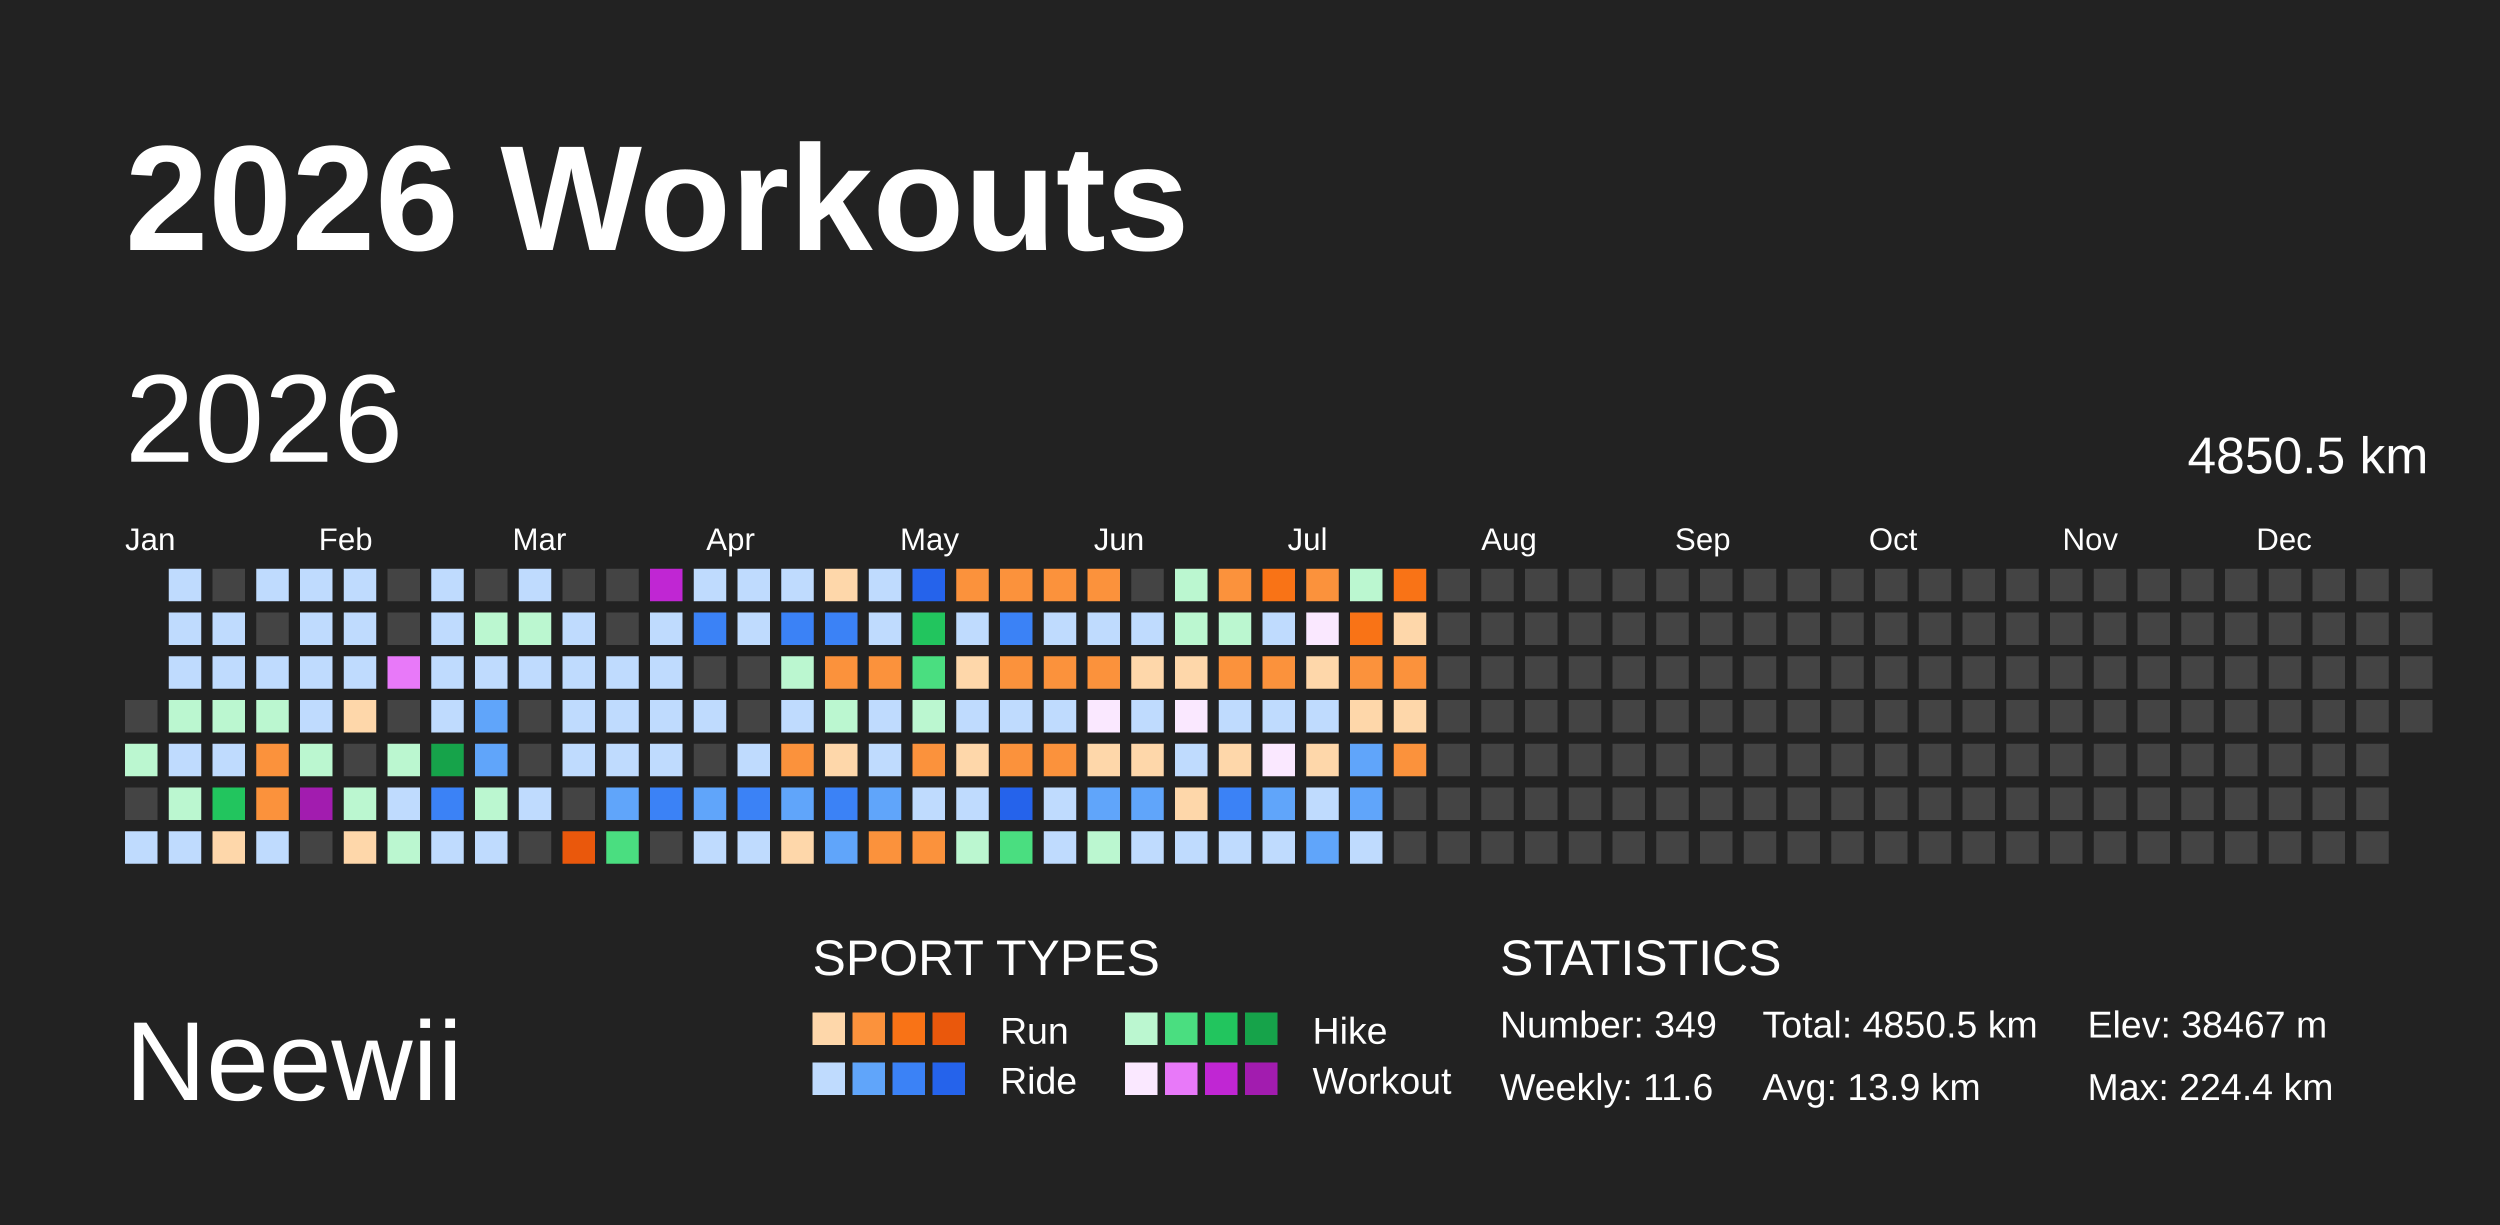
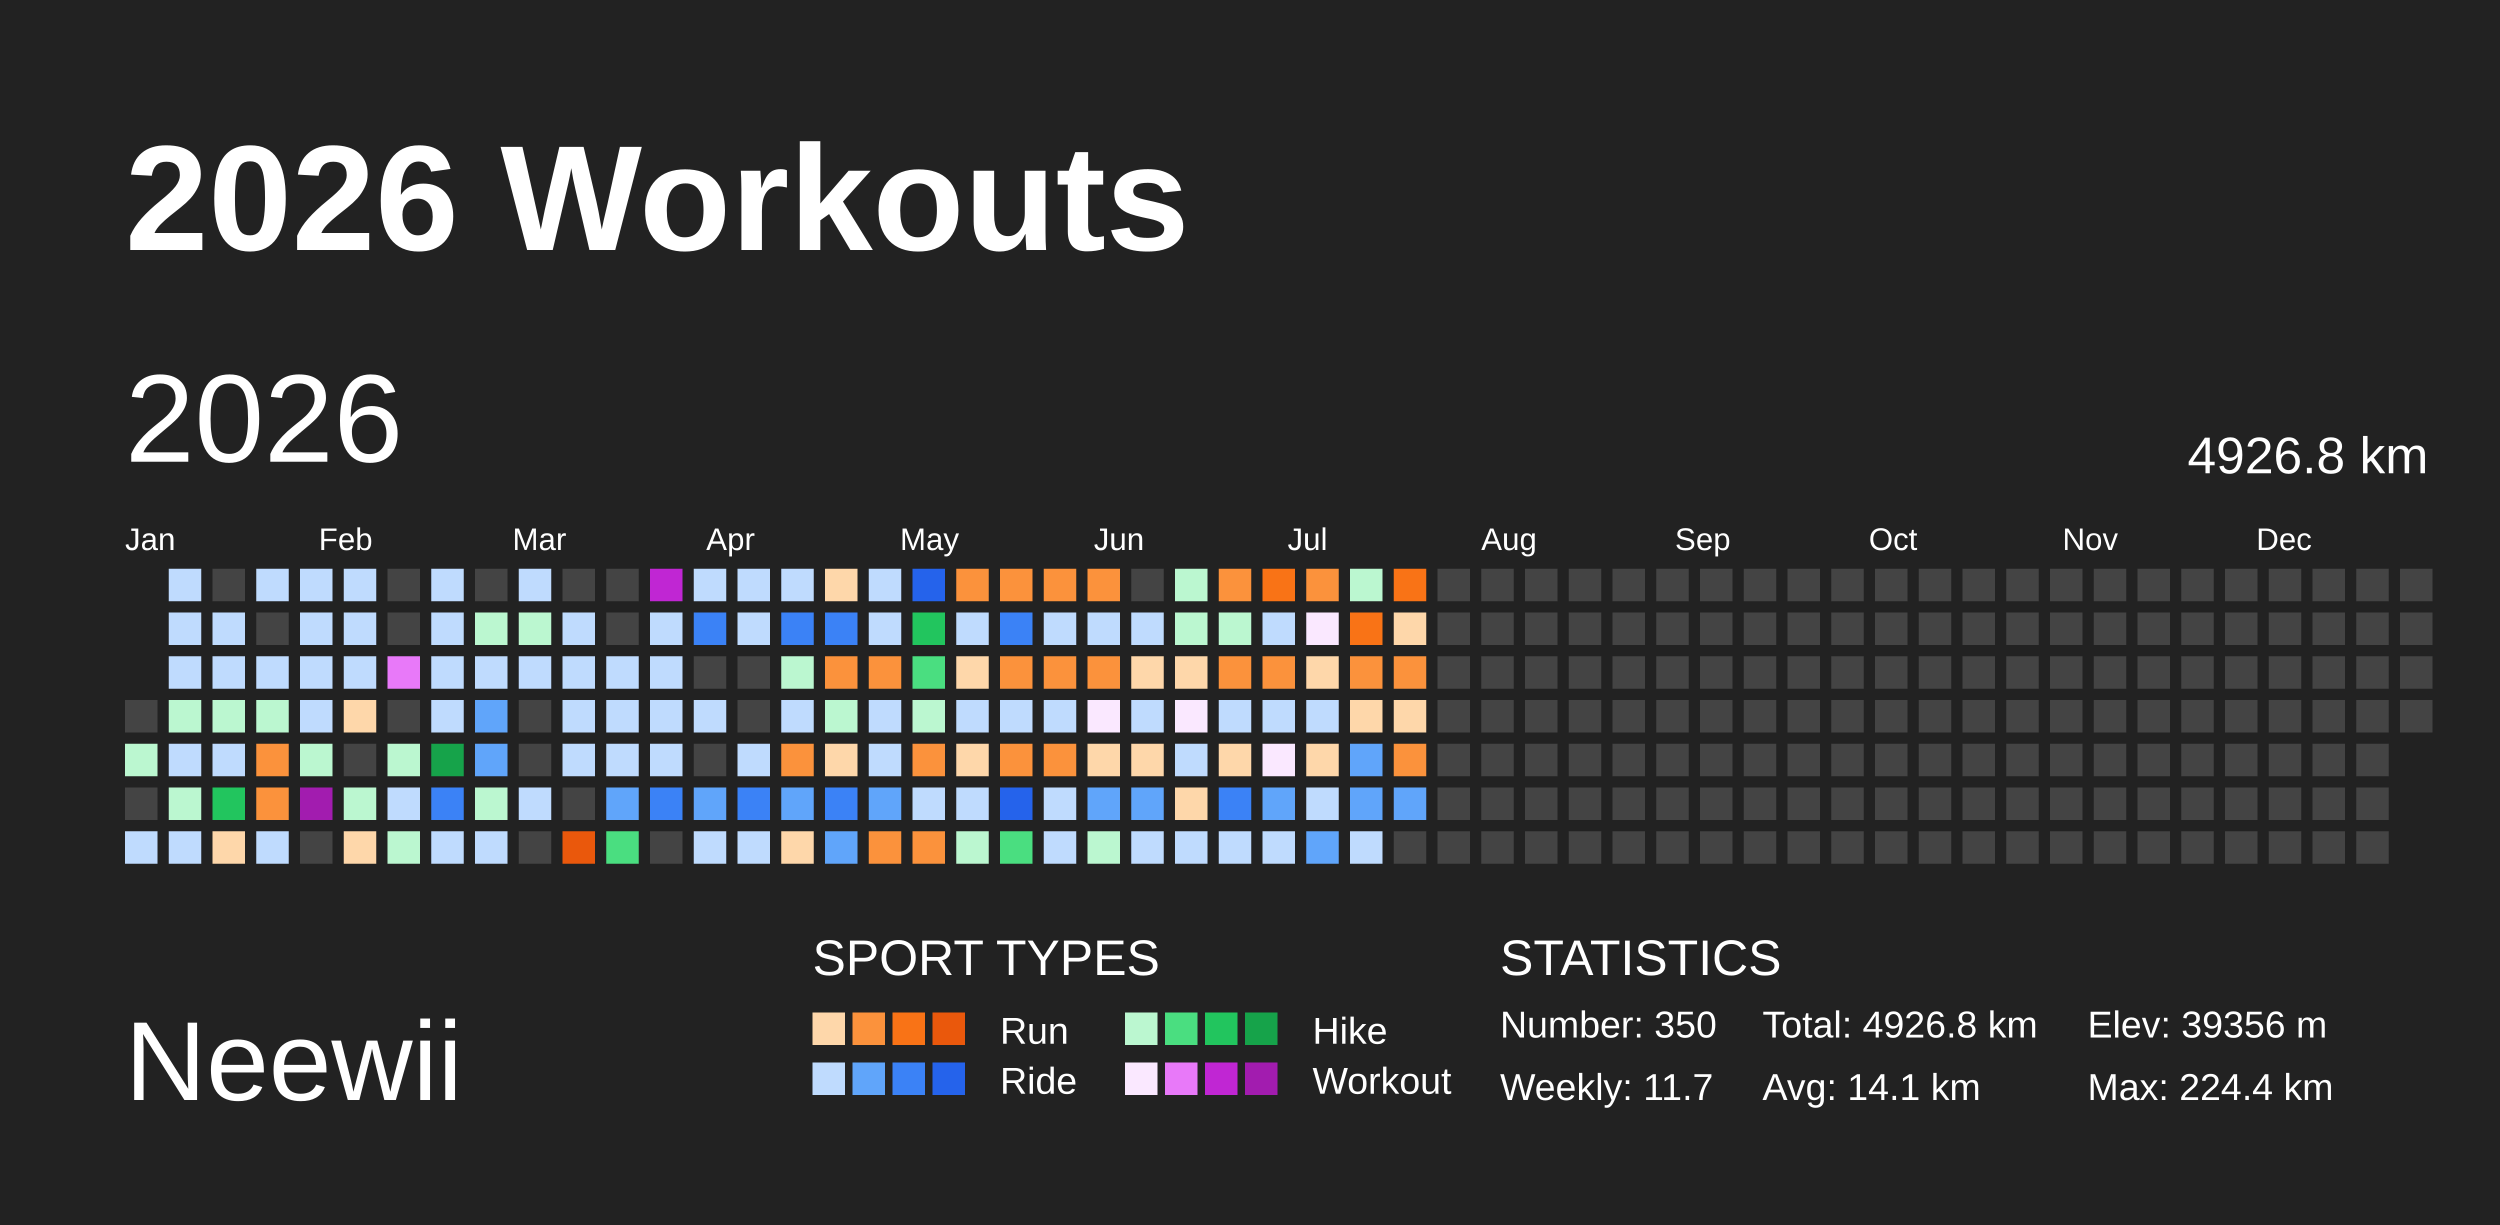
<svg xmlns="http://www.w3.org/2000/svg" baseProfile="full" height="98mm" version="1.1" viewBox="0,0,200,98" width="200mm">
  <defs />
  <rect fill="#222222" height="98" width="200" x="0" y="0" />
  <text fill="#FFFFFF" style="font-size:12px; font-family:Arial; font-weight:bold;" x="10" y="20">2026 Workouts</text>
  <text fill="#FFFFFF" style="font-size:9px; font-family:Arial" x="10" y="88">Neewii</text>
  <text fill="#FFFFFF" style="font-size:4px; font-family:Arial" x="65" y="78">SPORT TYPES</text>
  <rect fill="#fed7aa" height="2.6" width="2.6" x="65.0" y="81" />
  <rect fill="#fb923c" height="2.6" width="2.6" x="68.2" y="81" />
  <rect fill="#f97316" height="2.6" width="2.6" x="71.4" y="81" />
  <rect fill="#ea580c" height="2.6" width="2.6" x="74.6" y="81" />
  <text fill="#FFFFFF" style="font-size:3px; font-family:Arial" x="80" y="83.5">Run</text>
  <rect fill="#bbf7d0" height="2.6" width="2.6" x="90.0" y="81" />
  <rect fill="#4ade80" height="2.6" width="2.6" x="93.2" y="81" />
  <rect fill="#22c55e" height="2.6" width="2.6" x="96.4" y="81" />
  <rect fill="#16a34a" height="2.6" width="2.6" x="99.6" y="81" />
  <text fill="#FFFFFF" style="font-size:3px; font-family:Arial" x="105" y="83.5">Hike</text>
  <rect fill="#bfdbfe" height="2.6" width="2.6" x="65.0" y="85" />
  <rect fill="#60a5fa" height="2.6" width="2.6" x="68.2" y="85" />
  <rect fill="#3b82f6" height="2.6" width="2.6" x="71.4" y="85" />
  <rect fill="#2563eb" height="2.6" width="2.6" x="74.6" y="85" />
  <text fill="#FFFFFF" style="font-size:3px; font-family:Arial" x="80" y="87.5">Ride</text>
  <rect fill="#fae8ff" height="2.6" width="2.6" x="90.0" y="85" />
  <rect fill="#e879f9" height="2.6" width="2.6" x="93.2" y="85" />
  <rect fill="#c026d3" height="2.6" width="2.6" x="96.4" y="85" />
  <rect fill="#a21caf" height="2.6" width="2.6" x="99.6" y="85" />
  <text fill="#FFFFFF" style="font-size:3px; font-family:Arial" x="105" y="87.5">Workout</text>
  <text fill="#FFFFFF" style="font-size:4px; font-family:Arial" x="120" y="78">STATISTICS</text>
-   <text fill="#FFFFFF" style="font-size:3px; font-family:Arial" x="120" y="83">Number: 349</text>
-   <text fill="#FFFFFF" style="font-size:3px; font-family:Arial" x="120" y="88">Weekly: 11.6</text>
-   <text fill="#FFFFFF" style="font-size:3px; font-family:Arial" x="141" y="83">Total: 4850.5 km</text>
-   <text fill="#FFFFFF" style="font-size:3px; font-family:Arial" x="141" y="88">Avg: 13.9 km</text>
-   <text fill="#FFFFFF" style="font-size:3px; font-family:Arial" x="167" y="83">Elev: 38467 m</text>
+   <text fill="#FFFFFF" style="font-size:3px; font-family:Arial" x="120" y="83">Number: 350</text>
+   <text fill="#FFFFFF" style="font-size:3px; font-family:Arial" x="120" y="88">Weekly: 11.7</text>
+   <text fill="#FFFFFF" style="font-size:3px; font-family:Arial" x="141" y="83">Total: 4926.8 km</text>
+   <text fill="#FFFFFF" style="font-size:3px; font-family:Arial" x="141" y="88">Avg: 14.1 km</text>
+   <text fill="#FFFFFF" style="font-size:3px; font-family:Arial" x="167" y="83">Elev: 39356 m</text>
  <text fill="#FFFFFF" style="font-size:3px; font-family:Arial" x="167" y="88">Max: 224.4 km</text>
  <text dominant-baseline="hanging" fill="#FFFFFF" style="font-size:10.0px; font-family:Arial;" x="10" y="30">2026</text>
-   <text dominant-baseline="hanging" fill="#FFFFFF" style="font-size:4.125px; font-family:Arial;" x="175" y="35">4850.5 km</text>
+   <text dominant-baseline="hanging" fill="#FFFFFF" style="font-size:4.125px; font-family:Arial;" x="175" y="35">4926.8 km</text>
  <text fill="#FFFFFF" style="font-size:2.5px; font-family:Arial" x="10.0" y="44">Jan</text>
  <text fill="#FFFFFF" style="font-size:2.5px; font-family:Arial" x="25.5" y="44">Feb</text>
  <text fill="#FFFFFF" style="font-size:2.5px; font-family:Arial" x="41.0" y="44">Mar</text>
  <text fill="#FFFFFF" style="font-size:2.5px; font-family:Arial" x="56.5" y="44">Apr</text>
  <text fill="#FFFFFF" style="font-size:2.5px; font-family:Arial" x="72.0" y="44">May</text>
  <text fill="#FFFFFF" style="font-size:2.5px; font-family:Arial" x="87.5" y="44">Jun</text>
  <text fill="#FFFFFF" style="font-size:2.5px; font-family:Arial" x="103.0" y="44">Jul</text>
  <text fill="#FFFFFF" style="font-size:2.5px; font-family:Arial" x="118.5" y="44">Aug</text>
  <text fill="#FFFFFF" style="font-size:2.5px; font-family:Arial" x="134.0" y="44">Sep</text>
  <text fill="#FFFFFF" style="font-size:2.5px; font-family:Arial" x="149.5" y="44">Oct</text>
  <text fill="#FFFFFF" style="font-size:2.5px; font-family:Arial" x="165.0" y="44">Nov</text>
  <text fill="#FFFFFF" style="font-size:2.5px; font-family:Arial" x="180.5" y="44">Dec</text>
  <rect fill="#444444" height="2.6" width="2.6" x="10.0" y="56.0" />
  <rect fill="#bbf7d0" height="2.6" width="2.6" x="10.0" y="59.5" />
  <rect fill="#444444" height="2.6" width="2.6" x="10.0" y="63.0" />
  <rect fill="#bfdbfe" height="2.6" width="2.6" x="10.0" y="66.5" />
  <rect fill="#bfdbfe" height="2.6" width="2.6" x="13.5" y="45.5" />
  <rect fill="#bfdbfe" height="2.6" width="2.6" x="13.5" y="49.0" />
  <rect fill="#bfdbfe" height="2.6" width="2.6" x="13.5" y="52.5" />
  <rect fill="#bbf7d0" height="2.6" width="2.6" x="13.5" y="56.0" />
  <rect fill="#bfdbfe" height="2.6" width="2.6" x="13.5" y="59.5" />
  <rect fill="#bbf7d0" height="2.6" width="2.6" x="13.5" y="63.0" />
  <rect fill="#bfdbfe" height="2.6" width="2.6" x="13.5" y="66.5" />
  <rect fill="#444444" height="2.6" width="2.6" x="17.0" y="45.5" />
  <rect fill="#bfdbfe" height="2.6" width="2.6" x="17.0" y="49.0" />
  <rect fill="#bfdbfe" height="2.6" width="2.6" x="17.0" y="52.5" />
  <rect fill="#bbf7d0" height="2.6" width="2.6" x="17.0" y="56.0" />
  <rect fill="#bfdbfe" height="2.6" width="2.6" x="17.0" y="59.5" />
  <rect fill="#22c55e" height="2.6" width="2.6" x="17.0" y="63.0" />
  <rect fill="#fed7aa" height="2.6" width="2.6" x="17.0" y="66.5" />
  <rect fill="#bfdbfe" height="2.6" width="2.6" x="20.5" y="45.5" />
  <rect fill="#444444" height="2.6" width="2.6" x="20.5" y="49.0" />
  <rect fill="#bfdbfe" height="2.6" width="2.6" x="20.5" y="52.5" />
  <rect fill="#bbf7d0" height="2.6" width="2.6" x="20.5" y="56.0" />
  <rect fill="#fb923c" height="2.6" width="2.6" x="20.5" y="59.5" />
  <rect fill="#fb923c" height="2.6" width="2.6" x="20.5" y="63.0" />
  <rect fill="#bfdbfe" height="2.6" width="2.6" x="20.5" y="66.5" />
  <rect fill="#bfdbfe" height="2.6" width="2.6" x="24.0" y="45.5" />
  <rect fill="#bfdbfe" height="2.6" width="2.6" x="24.0" y="49.0" />
  <rect fill="#bfdbfe" height="2.6" width="2.6" x="24.0" y="52.5" />
  <rect fill="#bfdbfe" height="2.6" width="2.6" x="24.0" y="56.0" />
  <rect fill="#bbf7d0" height="2.6" width="2.6" x="24.0" y="59.5" />
  <rect fill="#a21caf" height="2.6" width="2.6" x="24.0" y="63.0" />
  <rect fill="#444444" height="2.6" width="2.6" x="24.0" y="66.5" />
  <rect fill="#bfdbfe" height="2.6" width="2.6" x="27.5" y="45.5" />
  <rect fill="#bfdbfe" height="2.6" width="2.6" x="27.5" y="49.0" />
  <rect fill="#bfdbfe" height="2.6" width="2.6" x="27.5" y="52.5" />
  <rect fill="#fed7aa" height="2.6" width="2.6" x="27.5" y="56.0" />
  <rect fill="#444444" height="2.6" width="2.6" x="27.5" y="59.5" />
  <rect fill="#bbf7d0" height="2.6" width="2.6" x="27.5" y="63.0" />
  <rect fill="#fed7aa" height="2.6" width="2.6" x="27.5" y="66.5" />
  <rect fill="#444444" height="2.6" width="2.6" x="31.0" y="45.5" />
  <rect fill="#444444" height="2.6" width="2.6" x="31.0" y="49.0" />
  <rect fill="#e879f9" height="2.6" width="2.6" x="31.0" y="52.5" />
  <rect fill="#444444" height="2.6" width="2.6" x="31.0" y="56.0" />
  <rect fill="#bbf7d0" height="2.6" width="2.6" x="31.0" y="59.5" />
  <rect fill="#bfdbfe" height="2.6" width="2.6" x="31.0" y="63.0" />
  <rect fill="#bbf7d0" height="2.6" width="2.6" x="31.0" y="66.5" />
  <rect fill="#bfdbfe" height="2.6" width="2.6" x="34.5" y="45.5" />
  <rect fill="#bfdbfe" height="2.6" width="2.6" x="34.5" y="49.0" />
  <rect fill="#bfdbfe" height="2.6" width="2.6" x="34.5" y="52.5" />
  <rect fill="#bfdbfe" height="2.6" width="2.6" x="34.5" y="56.0" />
  <rect fill="#16a34a" height="2.6" width="2.6" x="34.5" y="59.5" />
  <rect fill="#3b82f6" height="2.6" width="2.6" x="34.5" y="63.0" />
  <rect fill="#bfdbfe" height="2.6" width="2.6" x="34.5" y="66.5" />
  <rect fill="#444444" height="2.6" width="2.6" x="38.0" y="45.5" />
  <rect fill="#bbf7d0" height="2.6" width="2.6" x="38.0" y="49.0" />
  <rect fill="#bfdbfe" height="2.6" width="2.6" x="38.0" y="52.5" />
  <rect fill="#60a5fa" height="2.6" width="2.6" x="38.0" y="56.0" />
  <rect fill="#60a5fa" height="2.6" width="2.6" x="38.0" y="59.5" />
  <rect fill="#bbf7d0" height="2.6" width="2.6" x="38.0" y="63.0" />
  <rect fill="#bfdbfe" height="2.6" width="2.6" x="38.0" y="66.5" />
  <rect fill="#bfdbfe" height="2.6" width="2.6" x="41.5" y="45.5" />
  <rect fill="#bbf7d0" height="2.6" width="2.6" x="41.5" y="49.0" />
  <rect fill="#bfdbfe" height="2.6" width="2.6" x="41.5" y="52.5" />
  <rect fill="#444444" height="2.6" width="2.6" x="41.5" y="56.0" />
  <rect fill="#444444" height="2.6" width="2.6" x="41.5" y="59.5" />
  <rect fill="#bfdbfe" height="2.6" width="2.6" x="41.5" y="63.0" />
  <rect fill="#444444" height="2.6" width="2.6" x="41.5" y="66.5" />
  <rect fill="#444444" height="2.6" width="2.6" x="45.0" y="45.5" />
  <rect fill="#bfdbfe" height="2.6" width="2.6" x="45.0" y="49.0" />
  <rect fill="#bfdbfe" height="2.6" width="2.6" x="45.0" y="52.5" />
  <rect fill="#bfdbfe" height="2.6" width="2.6" x="45.0" y="56.0" />
  <rect fill="#bfdbfe" height="2.6" width="2.6" x="45.0" y="59.5" />
  <rect fill="#444444" height="2.6" width="2.6" x="45.0" y="63.0" />
  <rect fill="#ea580c" height="2.6" width="2.6" x="45.0" y="66.5" />
  <rect fill="#444444" height="2.6" width="2.6" x="48.5" y="45.5" />
  <rect fill="#444444" height="2.6" width="2.6" x="48.5" y="49.0" />
  <rect fill="#bfdbfe" height="2.6" width="2.6" x="48.5" y="52.5" />
  <rect fill="#bfdbfe" height="2.6" width="2.6" x="48.5" y="56.0" />
  <rect fill="#bfdbfe" height="2.6" width="2.6" x="48.5" y="59.5" />
  <rect fill="#60a5fa" height="2.6" width="2.6" x="48.5" y="63.0" />
  <rect fill="#4ade80" height="2.6" width="2.6" x="48.5" y="66.5" />
  <rect fill="#c026d3" height="2.6" width="2.6" x="52.0" y="45.5" />
  <rect fill="#bfdbfe" height="2.6" width="2.6" x="52.0" y="49.0" />
  <rect fill="#bfdbfe" height="2.6" width="2.6" x="52.0" y="52.5" />
  <rect fill="#bfdbfe" height="2.6" width="2.6" x="52.0" y="56.0" />
  <rect fill="#bfdbfe" height="2.6" width="2.6" x="52.0" y="59.5" />
  <rect fill="#3b82f6" height="2.6" width="2.6" x="52.0" y="63.0" />
  <rect fill="#444444" height="2.6" width="2.6" x="52.0" y="66.5" />
  <rect fill="#bfdbfe" height="2.6" width="2.6" x="55.5" y="45.5" />
  <rect fill="#3b82f6" height="2.6" width="2.6" x="55.5" y="49.0" />
  <rect fill="#444444" height="2.6" width="2.6" x="55.5" y="52.5" />
  <rect fill="#bfdbfe" height="2.6" width="2.6" x="55.5" y="56.0" />
  <rect fill="#444444" height="2.6" width="2.6" x="55.5" y="59.5" />
  <rect fill="#60a5fa" height="2.6" width="2.6" x="55.5" y="63.0" />
  <rect fill="#bfdbfe" height="2.6" width="2.6" x="55.5" y="66.5" />
  <rect fill="#bfdbfe" height="2.6" width="2.6" x="59.0" y="45.5" />
  <rect fill="#bfdbfe" height="2.6" width="2.6" x="59.0" y="49.0" />
  <rect fill="#444444" height="2.6" width="2.6" x="59.0" y="52.5" />
  <rect fill="#444444" height="2.6" width="2.6" x="59.0" y="56.0" />
  <rect fill="#bfdbfe" height="2.6" width="2.6" x="59.0" y="59.5" />
  <rect fill="#3b82f6" height="2.6" width="2.6" x="59.0" y="63.0" />
  <rect fill="#bfdbfe" height="2.6" width="2.6" x="59.0" y="66.5" />
  <rect fill="#bfdbfe" height="2.6" width="2.6" x="62.5" y="45.5" />
  <rect fill="#3b82f6" height="2.6" width="2.6" x="62.5" y="49.0" />
  <rect fill="#bbf7d0" height="2.6" width="2.6" x="62.5" y="52.5" />
  <rect fill="#bfdbfe" height="2.6" width="2.6" x="62.5" y="56.0" />
  <rect fill="#fb923c" height="2.6" width="2.6" x="62.5" y="59.5" />
  <rect fill="#60a5fa" height="2.6" width="2.6" x="62.5" y="63.0" />
  <rect fill="#fed7aa" height="2.6" width="2.6" x="62.5" y="66.5" />
  <rect fill="#fed7aa" height="2.6" width="2.6" x="66.0" y="45.5" />
  <rect fill="#3b82f6" height="2.6" width="2.6" x="66.0" y="49.0" />
  <rect fill="#fb923c" height="2.6" width="2.6" x="66.0" y="52.5" />
  <rect fill="#bbf7d0" height="2.6" width="2.6" x="66.0" y="56.0" />
  <rect fill="#fed7aa" height="2.6" width="2.6" x="66.0" y="59.5" />
  <rect fill="#3b82f6" height="2.6" width="2.6" x="66.0" y="63.0" />
  <rect fill="#60a5fa" height="2.6" width="2.6" x="66.0" y="66.5" />
  <rect fill="#bfdbfe" height="2.6" width="2.6" x="69.5" y="45.5" />
  <rect fill="#bfdbfe" height="2.6" width="2.6" x="69.5" y="49.0" />
  <rect fill="#fb923c" height="2.6" width="2.6" x="69.5" y="52.5" />
  <rect fill="#bfdbfe" height="2.6" width="2.6" x="69.5" y="56.0" />
  <rect fill="#bfdbfe" height="2.6" width="2.6" x="69.5" y="59.5" />
  <rect fill="#60a5fa" height="2.6" width="2.6" x="69.5" y="63.0" />
  <rect fill="#fb923c" height="2.6" width="2.6" x="69.5" y="66.5" />
  <rect fill="#2563eb" height="2.6" width="2.6" x="73.0" y="45.5" />
  <rect fill="#22c55e" height="2.6" width="2.6" x="73.0" y="49.0" />
  <rect fill="#4ade80" height="2.6" width="2.6" x="73.0" y="52.5" />
  <rect fill="#bbf7d0" height="2.6" width="2.6" x="73.0" y="56.0" />
  <rect fill="#fb923c" height="2.6" width="2.6" x="73.0" y="59.5" />
  <rect fill="#bfdbfe" height="2.6" width="2.6" x="73.0" y="63.0" />
  <rect fill="#fb923c" height="2.6" width="2.6" x="73.0" y="66.5" />
  <rect fill="#fb923c" height="2.6" width="2.6" x="76.5" y="45.5" />
  <rect fill="#bfdbfe" height="2.6" width="2.6" x="76.5" y="49.0" />
  <rect fill="#fed7aa" height="2.6" width="2.6" x="76.5" y="52.5" />
  <rect fill="#bfdbfe" height="2.6" width="2.6" x="76.5" y="56.0" />
  <rect fill="#fed7aa" height="2.6" width="2.6" x="76.5" y="59.5" />
  <rect fill="#bfdbfe" height="2.6" width="2.6" x="76.5" y="63.0" />
  <rect fill="#bbf7d0" height="2.6" width="2.6" x="76.5" y="66.5" />
  <rect fill="#fb923c" height="2.6" width="2.6" x="80.0" y="45.5" />
  <rect fill="#3b82f6" height="2.6" width="2.6" x="80.0" y="49.0" />
  <rect fill="#fb923c" height="2.6" width="2.6" x="80.0" y="52.5" />
  <rect fill="#bfdbfe" height="2.6" width="2.6" x="80.0" y="56.0" />
  <rect fill="#fb923c" height="2.6" width="2.6" x="80.0" y="59.5" />
  <rect fill="#2563eb" height="2.6" width="2.6" x="80.0" y="63.0" />
  <rect fill="#4ade80" height="2.6" width="2.6" x="80.0" y="66.5" />
  <rect fill="#fb923c" height="2.6" width="2.6" x="83.5" y="45.5" />
  <rect fill="#bfdbfe" height="2.6" width="2.6" x="83.5" y="49.0" />
  <rect fill="#fb923c" height="2.6" width="2.6" x="83.5" y="52.5" />
  <rect fill="#bfdbfe" height="2.6" width="2.6" x="83.5" y="56.0" />
  <rect fill="#fb923c" height="2.6" width="2.6" x="83.5" y="59.5" />
  <rect fill="#bfdbfe" height="2.6" width="2.6" x="83.5" y="63.0" />
  <rect fill="#bfdbfe" height="2.6" width="2.6" x="83.5" y="66.5" />
  <rect fill="#fb923c" height="2.6" width="2.6" x="87.0" y="45.5" />
  <rect fill="#bfdbfe" height="2.6" width="2.6" x="87.0" y="49.0" />
  <rect fill="#fb923c" height="2.6" width="2.6" x="87.0" y="52.5" />
  <rect fill="#fae8ff" height="2.6" width="2.6" x="87.0" y="56.0" />
  <rect fill="#fed7aa" height="2.6" width="2.6" x="87.0" y="59.5" />
  <rect fill="#60a5fa" height="2.6" width="2.6" x="87.0" y="63.0" />
  <rect fill="#bbf7d0" height="2.6" width="2.6" x="87.0" y="66.5" />
  <rect fill="#444444" height="2.6" width="2.6" x="90.5" y="45.5" />
  <rect fill="#bfdbfe" height="2.6" width="2.6" x="90.5" y="49.0" />
  <rect fill="#fed7aa" height="2.6" width="2.6" x="90.5" y="52.5" />
  <rect fill="#bfdbfe" height="2.6" width="2.6" x="90.5" y="56.0" />
  <rect fill="#fed7aa" height="2.6" width="2.6" x="90.5" y="59.5" />
  <rect fill="#60a5fa" height="2.6" width="2.6" x="90.5" y="63.0" />
  <rect fill="#bfdbfe" height="2.6" width="2.6" x="90.5" y="66.5" />
  <rect fill="#bbf7d0" height="2.6" width="2.6" x="94.0" y="45.5" />
  <rect fill="#bbf7d0" height="2.6" width="2.6" x="94.0" y="49.0" />
  <rect fill="#fed7aa" height="2.6" width="2.6" x="94.0" y="52.5" />
  <rect fill="#fae8ff" height="2.6" width="2.6" x="94.0" y="56.0" />
  <rect fill="#bfdbfe" height="2.6" width="2.6" x="94.0" y="59.5" />
  <rect fill="#fed7aa" height="2.6" width="2.6" x="94.0" y="63.0" />
  <rect fill="#bfdbfe" height="2.6" width="2.6" x="94.0" y="66.5" />
  <rect fill="#fb923c" height="2.6" width="2.6" x="97.5" y="45.5" />
  <rect fill="#bbf7d0" height="2.6" width="2.6" x="97.5" y="49.0" />
  <rect fill="#fb923c" height="2.6" width="2.6" x="97.5" y="52.5" />
  <rect fill="#bfdbfe" height="2.6" width="2.6" x="97.5" y="56.0" />
  <rect fill="#fed7aa" height="2.6" width="2.6" x="97.5" y="59.5" />
  <rect fill="#3b82f6" height="2.6" width="2.6" x="97.5" y="63.0" />
  <rect fill="#bfdbfe" height="2.6" width="2.6" x="97.5" y="66.5" />
  <rect fill="#f97316" height="2.6" width="2.6" x="101.0" y="45.5" />
  <rect fill="#bfdbfe" height="2.6" width="2.6" x="101.0" y="49.0" />
  <rect fill="#fb923c" height="2.6" width="2.6" x="101.0" y="52.5" />
  <rect fill="#bfdbfe" height="2.6" width="2.6" x="101.0" y="56.0" />
  <rect fill="#fae8ff" height="2.6" width="2.6" x="101.0" y="59.5" />
  <rect fill="#60a5fa" height="2.6" width="2.6" x="101.0" y="63.0" />
  <rect fill="#bfdbfe" height="2.6" width="2.6" x="101.0" y="66.5" />
  <rect fill="#fb923c" height="2.6" width="2.6" x="104.5" y="45.5" />
  <rect fill="#fae8ff" height="2.6" width="2.6" x="104.5" y="49.0" />
  <rect fill="#fed7aa" height="2.6" width="2.6" x="104.5" y="52.5" />
  <rect fill="#bfdbfe" height="2.6" width="2.6" x="104.5" y="56.0" />
  <rect fill="#fed7aa" height="2.6" width="2.6" x="104.5" y="59.5" />
  <rect fill="#bfdbfe" height="2.6" width="2.6" x="104.5" y="63.0" />
  <rect fill="#60a5fa" height="2.6" width="2.6" x="104.5" y="66.5" />
  <rect fill="#bbf7d0" height="2.6" width="2.6" x="108.0" y="45.5" />
  <rect fill="#f97316" height="2.6" width="2.6" x="108.0" y="49.0" />
  <rect fill="#fb923c" height="2.6" width="2.6" x="108.0" y="52.5" />
  <rect fill="#fed7aa" height="2.6" width="2.6" x="108.0" y="56.0" />
  <rect fill="#60a5fa" height="2.6" width="2.6" x="108.0" y="59.5" />
  <rect fill="#60a5fa" height="2.6" width="2.6" x="108.0" y="63.0" />
  <rect fill="#bfdbfe" height="2.6" width="2.6" x="108.0" y="66.5" />
  <rect fill="#f97316" height="2.6" width="2.6" x="111.5" y="45.5" />
  <rect fill="#fed7aa" height="2.6" width="2.6" x="111.5" y="49.0" />
  <rect fill="#fb923c" height="2.6" width="2.6" x="111.5" y="52.5" />
  <rect fill="#fed7aa" height="2.6" width="2.6" x="111.5" y="56.0" />
  <rect fill="#fb923c" height="2.6" width="2.6" x="111.5" y="59.5" />
-   <rect fill="#444444" height="2.6" width="2.6" x="111.5" y="63.0" />
+   <rect fill="#60a5fa" height="2.6" width="2.6" x="111.5" y="63.0" />
  <rect fill="#444444" height="2.6" width="2.6" x="111.5" y="66.5" />
  <rect fill="#444444" height="2.6" width="2.6" x="115.0" y="45.5" />
  <rect fill="#444444" height="2.6" width="2.6" x="115.0" y="49.0" />
  <rect fill="#444444" height="2.6" width="2.6" x="115.0" y="52.5" />
  <rect fill="#444444" height="2.6" width="2.6" x="115.0" y="56.0" />
  <rect fill="#444444" height="2.6" width="2.6" x="115.0" y="59.5" />
  <rect fill="#444444" height="2.6" width="2.6" x="115.0" y="63.0" />
  <rect fill="#444444" height="2.6" width="2.6" x="115.0" y="66.5" />
  <rect fill="#444444" height="2.6" width="2.6" x="118.5" y="45.5" />
  <rect fill="#444444" height="2.6" width="2.6" x="118.5" y="49.0" />
  <rect fill="#444444" height="2.6" width="2.6" x="118.5" y="52.5" />
  <rect fill="#444444" height="2.6" width="2.6" x="118.5" y="56.0" />
  <rect fill="#444444" height="2.6" width="2.6" x="118.5" y="59.5" />
  <rect fill="#444444" height="2.6" width="2.6" x="118.5" y="63.0" />
  <rect fill="#444444" height="2.6" width="2.6" x="118.5" y="66.5" />
  <rect fill="#444444" height="2.6" width="2.6" x="122.0" y="45.5" />
  <rect fill="#444444" height="2.6" width="2.6" x="122.0" y="49.0" />
  <rect fill="#444444" height="2.6" width="2.6" x="122.0" y="52.5" />
  <rect fill="#444444" height="2.6" width="2.6" x="122.0" y="56.0" />
  <rect fill="#444444" height="2.6" width="2.6" x="122.0" y="59.5" />
  <rect fill="#444444" height="2.6" width="2.6" x="122.0" y="63.0" />
  <rect fill="#444444" height="2.6" width="2.6" x="122.0" y="66.5" />
  <rect fill="#444444" height="2.6" width="2.6" x="125.5" y="45.5" />
  <rect fill="#444444" height="2.6" width="2.6" x="125.5" y="49.0" />
  <rect fill="#444444" height="2.6" width="2.6" x="125.5" y="52.5" />
  <rect fill="#444444" height="2.6" width="2.6" x="125.5" y="56.0" />
  <rect fill="#444444" height="2.6" width="2.6" x="125.5" y="59.5" />
  <rect fill="#444444" height="2.6" width="2.6" x="125.5" y="63.0" />
  <rect fill="#444444" height="2.6" width="2.6" x="125.5" y="66.5" />
  <rect fill="#444444" height="2.6" width="2.6" x="129.0" y="45.5" />
  <rect fill="#444444" height="2.6" width="2.6" x="129.0" y="49.0" />
  <rect fill="#444444" height="2.6" width="2.6" x="129.0" y="52.5" />
  <rect fill="#444444" height="2.6" width="2.6" x="129.0" y="56.0" />
  <rect fill="#444444" height="2.6" width="2.6" x="129.0" y="59.5" />
  <rect fill="#444444" height="2.6" width="2.6" x="129.0" y="63.0" />
  <rect fill="#444444" height="2.6" width="2.6" x="129.0" y="66.5" />
  <rect fill="#444444" height="2.6" width="2.6" x="132.5" y="45.5" />
  <rect fill="#444444" height="2.6" width="2.6" x="132.5" y="49.0" />
  <rect fill="#444444" height="2.6" width="2.6" x="132.5" y="52.5" />
  <rect fill="#444444" height="2.6" width="2.6" x="132.5" y="56.0" />
  <rect fill="#444444" height="2.6" width="2.6" x="132.5" y="59.5" />
  <rect fill="#444444" height="2.6" width="2.6" x="132.5" y="63.0" />
  <rect fill="#444444" height="2.6" width="2.6" x="132.5" y="66.5" />
  <rect fill="#444444" height="2.6" width="2.6" x="136.0" y="45.5" />
  <rect fill="#444444" height="2.6" width="2.6" x="136.0" y="49.0" />
  <rect fill="#444444" height="2.6" width="2.6" x="136.0" y="52.5" />
  <rect fill="#444444" height="2.6" width="2.6" x="136.0" y="56.0" />
  <rect fill="#444444" height="2.6" width="2.6" x="136.0" y="59.5" />
  <rect fill="#444444" height="2.6" width="2.6" x="136.0" y="63.0" />
  <rect fill="#444444" height="2.6" width="2.6" x="136.0" y="66.5" />
  <rect fill="#444444" height="2.6" width="2.6" x="139.5" y="45.5" />
  <rect fill="#444444" height="2.6" width="2.6" x="139.5" y="49.0" />
  <rect fill="#444444" height="2.6" width="2.6" x="139.5" y="52.5" />
  <rect fill="#444444" height="2.6" width="2.6" x="139.5" y="56.0" />
  <rect fill="#444444" height="2.6" width="2.6" x="139.5" y="59.5" />
  <rect fill="#444444" height="2.6" width="2.6" x="139.5" y="63.0" />
  <rect fill="#444444" height="2.6" width="2.6" x="139.5" y="66.5" />
  <rect fill="#444444" height="2.6" width="2.6" x="143.0" y="45.5" />
  <rect fill="#444444" height="2.6" width="2.6" x="143.0" y="49.0" />
  <rect fill="#444444" height="2.6" width="2.6" x="143.0" y="52.5" />
  <rect fill="#444444" height="2.6" width="2.6" x="143.0" y="56.0" />
  <rect fill="#444444" height="2.6" width="2.6" x="143.0" y="59.5" />
  <rect fill="#444444" height="2.6" width="2.6" x="143.0" y="63.0" />
  <rect fill="#444444" height="2.6" width="2.6" x="143.0" y="66.5" />
  <rect fill="#444444" height="2.6" width="2.6" x="146.5" y="45.5" />
  <rect fill="#444444" height="2.6" width="2.6" x="146.5" y="49.0" />
  <rect fill="#444444" height="2.6" width="2.6" x="146.5" y="52.5" />
  <rect fill="#444444" height="2.6" width="2.6" x="146.5" y="56.0" />
  <rect fill="#444444" height="2.6" width="2.6" x="146.5" y="59.5" />
  <rect fill="#444444" height="2.6" width="2.6" x="146.5" y="63.0" />
  <rect fill="#444444" height="2.6" width="2.6" x="146.5" y="66.5" />
  <rect fill="#444444" height="2.6" width="2.6" x="150.0" y="45.5" />
  <rect fill="#444444" height="2.6" width="2.6" x="150.0" y="49.0" />
  <rect fill="#444444" height="2.6" width="2.6" x="150.0" y="52.5" />
  <rect fill="#444444" height="2.6" width="2.6" x="150.0" y="56.0" />
  <rect fill="#444444" height="2.6" width="2.6" x="150.0" y="59.5" />
  <rect fill="#444444" height="2.6" width="2.6" x="150.0" y="63.0" />
  <rect fill="#444444" height="2.6" width="2.6" x="150.0" y="66.5" />
  <rect fill="#444444" height="2.6" width="2.6" x="153.5" y="45.5" />
  <rect fill="#444444" height="2.6" width="2.6" x="153.5" y="49.0" />
  <rect fill="#444444" height="2.6" width="2.6" x="153.5" y="52.5" />
  <rect fill="#444444" height="2.6" width="2.6" x="153.5" y="56.0" />
  <rect fill="#444444" height="2.6" width="2.6" x="153.5" y="59.5" />
  <rect fill="#444444" height="2.6" width="2.6" x="153.5" y="63.0" />
  <rect fill="#444444" height="2.6" width="2.6" x="153.5" y="66.5" />
  <rect fill="#444444" height="2.6" width="2.6" x="157.0" y="45.5" />
  <rect fill="#444444" height="2.6" width="2.6" x="157.0" y="49.0" />
  <rect fill="#444444" height="2.6" width="2.6" x="157.0" y="52.5" />
  <rect fill="#444444" height="2.6" width="2.6" x="157.0" y="56.0" />
  <rect fill="#444444" height="2.6" width="2.6" x="157.0" y="59.5" />
  <rect fill="#444444" height="2.6" width="2.6" x="157.0" y="63.0" />
  <rect fill="#444444" height="2.6" width="2.6" x="157.0" y="66.5" />
  <rect fill="#444444" height="2.6" width="2.6" x="160.5" y="45.5" />
  <rect fill="#444444" height="2.6" width="2.6" x="160.5" y="49.0" />
  <rect fill="#444444" height="2.6" width="2.6" x="160.5" y="52.5" />
  <rect fill="#444444" height="2.6" width="2.6" x="160.5" y="56.0" />
  <rect fill="#444444" height="2.6" width="2.6" x="160.5" y="59.5" />
  <rect fill="#444444" height="2.6" width="2.6" x="160.5" y="63.0" />
  <rect fill="#444444" height="2.6" width="2.6" x="160.5" y="66.5" />
  <rect fill="#444444" height="2.6" width="2.6" x="164.0" y="45.5" />
  <rect fill="#444444" height="2.6" width="2.6" x="164.0" y="49.0" />
  <rect fill="#444444" height="2.6" width="2.6" x="164.0" y="52.5" />
  <rect fill="#444444" height="2.6" width="2.6" x="164.0" y="56.0" />
  <rect fill="#444444" height="2.6" width="2.6" x="164.0" y="59.5" />
  <rect fill="#444444" height="2.6" width="2.6" x="164.0" y="63.0" />
  <rect fill="#444444" height="2.6" width="2.6" x="164.0" y="66.5" />
  <rect fill="#444444" height="2.6" width="2.6" x="167.5" y="45.5" />
  <rect fill="#444444" height="2.6" width="2.6" x="167.5" y="49.0" />
  <rect fill="#444444" height="2.6" width="2.6" x="167.5" y="52.5" />
  <rect fill="#444444" height="2.6" width="2.6" x="167.5" y="56.0" />
  <rect fill="#444444" height="2.6" width="2.6" x="167.5" y="59.5" />
  <rect fill="#444444" height="2.6" width="2.6" x="167.5" y="63.0" />
  <rect fill="#444444" height="2.6" width="2.6" x="167.5" y="66.5" />
  <rect fill="#444444" height="2.6" width="2.6" x="171.0" y="45.5" />
  <rect fill="#444444" height="2.6" width="2.6" x="171.0" y="49.0" />
  <rect fill="#444444" height="2.6" width="2.6" x="171.0" y="52.5" />
  <rect fill="#444444" height="2.6" width="2.6" x="171.0" y="56.0" />
  <rect fill="#444444" height="2.6" width="2.6" x="171.0" y="59.5" />
  <rect fill="#444444" height="2.6" width="2.6" x="171.0" y="63.0" />
  <rect fill="#444444" height="2.6" width="2.6" x="171.0" y="66.5" />
  <rect fill="#444444" height="2.6" width="2.6" x="174.5" y="45.5" />
  <rect fill="#444444" height="2.6" width="2.6" x="174.5" y="49.0" />
  <rect fill="#444444" height="2.6" width="2.6" x="174.5" y="52.5" />
  <rect fill="#444444" height="2.6" width="2.6" x="174.5" y="56.0" />
  <rect fill="#444444" height="2.6" width="2.6" x="174.5" y="59.5" />
  <rect fill="#444444" height="2.6" width="2.6" x="174.5" y="63.0" />
  <rect fill="#444444" height="2.6" width="2.6" x="174.5" y="66.5" />
  <rect fill="#444444" height="2.6" width="2.6" x="178.0" y="45.5" />
  <rect fill="#444444" height="2.6" width="2.6" x="178.0" y="49.0" />
  <rect fill="#444444" height="2.6" width="2.6" x="178.0" y="52.5" />
  <rect fill="#444444" height="2.6" width="2.6" x="178.0" y="56.0" />
  <rect fill="#444444" height="2.6" width="2.6" x="178.0" y="59.5" />
  <rect fill="#444444" height="2.6" width="2.6" x="178.0" y="63.0" />
  <rect fill="#444444" height="2.6" width="2.6" x="178.0" y="66.5" />
  <rect fill="#444444" height="2.6" width="2.6" x="181.5" y="45.5" />
  <rect fill="#444444" height="2.6" width="2.6" x="181.5" y="49.0" />
  <rect fill="#444444" height="2.6" width="2.6" x="181.5" y="52.5" />
  <rect fill="#444444" height="2.6" width="2.6" x="181.5" y="56.0" />
  <rect fill="#444444" height="2.6" width="2.6" x="181.5" y="59.5" />
  <rect fill="#444444" height="2.6" width="2.6" x="181.5" y="63.0" />
  <rect fill="#444444" height="2.6" width="2.6" x="181.5" y="66.5" />
  <rect fill="#444444" height="2.6" width="2.6" x="185.0" y="45.5" />
  <rect fill="#444444" height="2.6" width="2.6" x="185.0" y="49.0" />
  <rect fill="#444444" height="2.6" width="2.6" x="185.0" y="52.5" />
  <rect fill="#444444" height="2.6" width="2.6" x="185.0" y="56.0" />
  <rect fill="#444444" height="2.6" width="2.6" x="185.0" y="59.5" />
  <rect fill="#444444" height="2.6" width="2.6" x="185.0" y="63.0" />
  <rect fill="#444444" height="2.6" width="2.6" x="185.0" y="66.5" />
  <rect fill="#444444" height="2.6" width="2.6" x="188.5" y="45.5" />
  <rect fill="#444444" height="2.6" width="2.6" x="188.5" y="49.0" />
  <rect fill="#444444" height="2.6" width="2.6" x="188.5" y="52.5" />
  <rect fill="#444444" height="2.6" width="2.6" x="188.5" y="56.0" />
  <rect fill="#444444" height="2.6" width="2.6" x="188.5" y="59.5" />
  <rect fill="#444444" height="2.6" width="2.6" x="188.5" y="63.0" />
  <rect fill="#444444" height="2.6" width="2.6" x="188.5" y="66.5" />
  <rect fill="#444444" height="2.6" width="2.6" x="192.0" y="45.5" />
  <rect fill="#444444" height="2.6" width="2.6" x="192.0" y="49.0" />
  <rect fill="#444444" height="2.6" width="2.6" x="192.0" y="52.5" />
  <rect fill="#444444" height="2.6" width="2.6" x="192.0" y="56.0" />
</svg>
